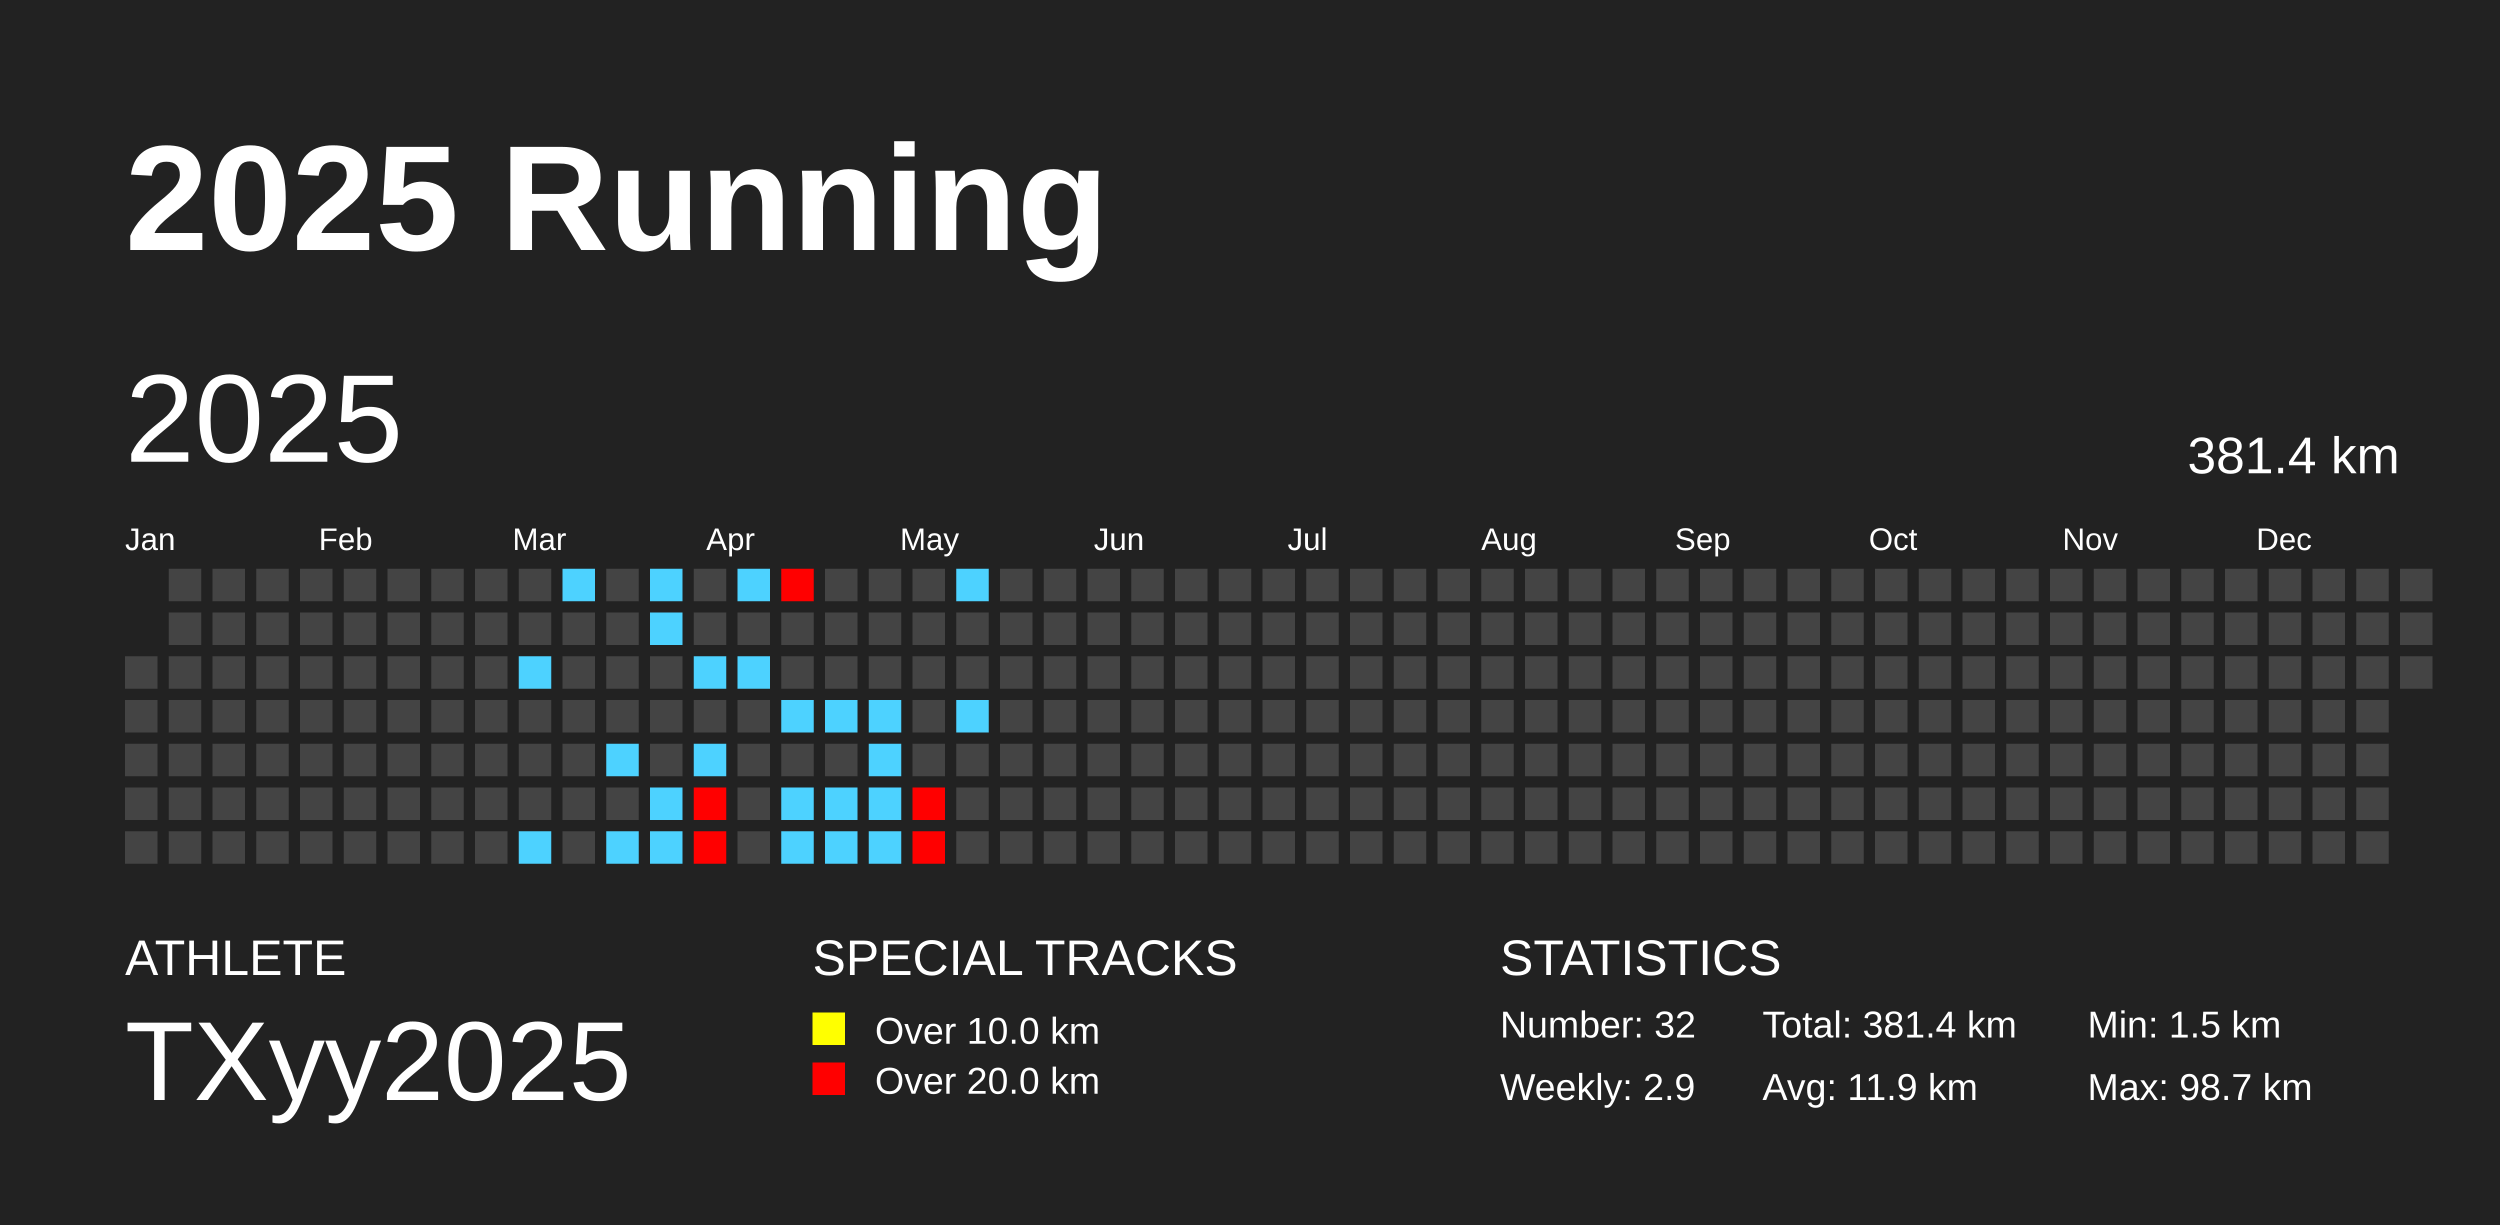
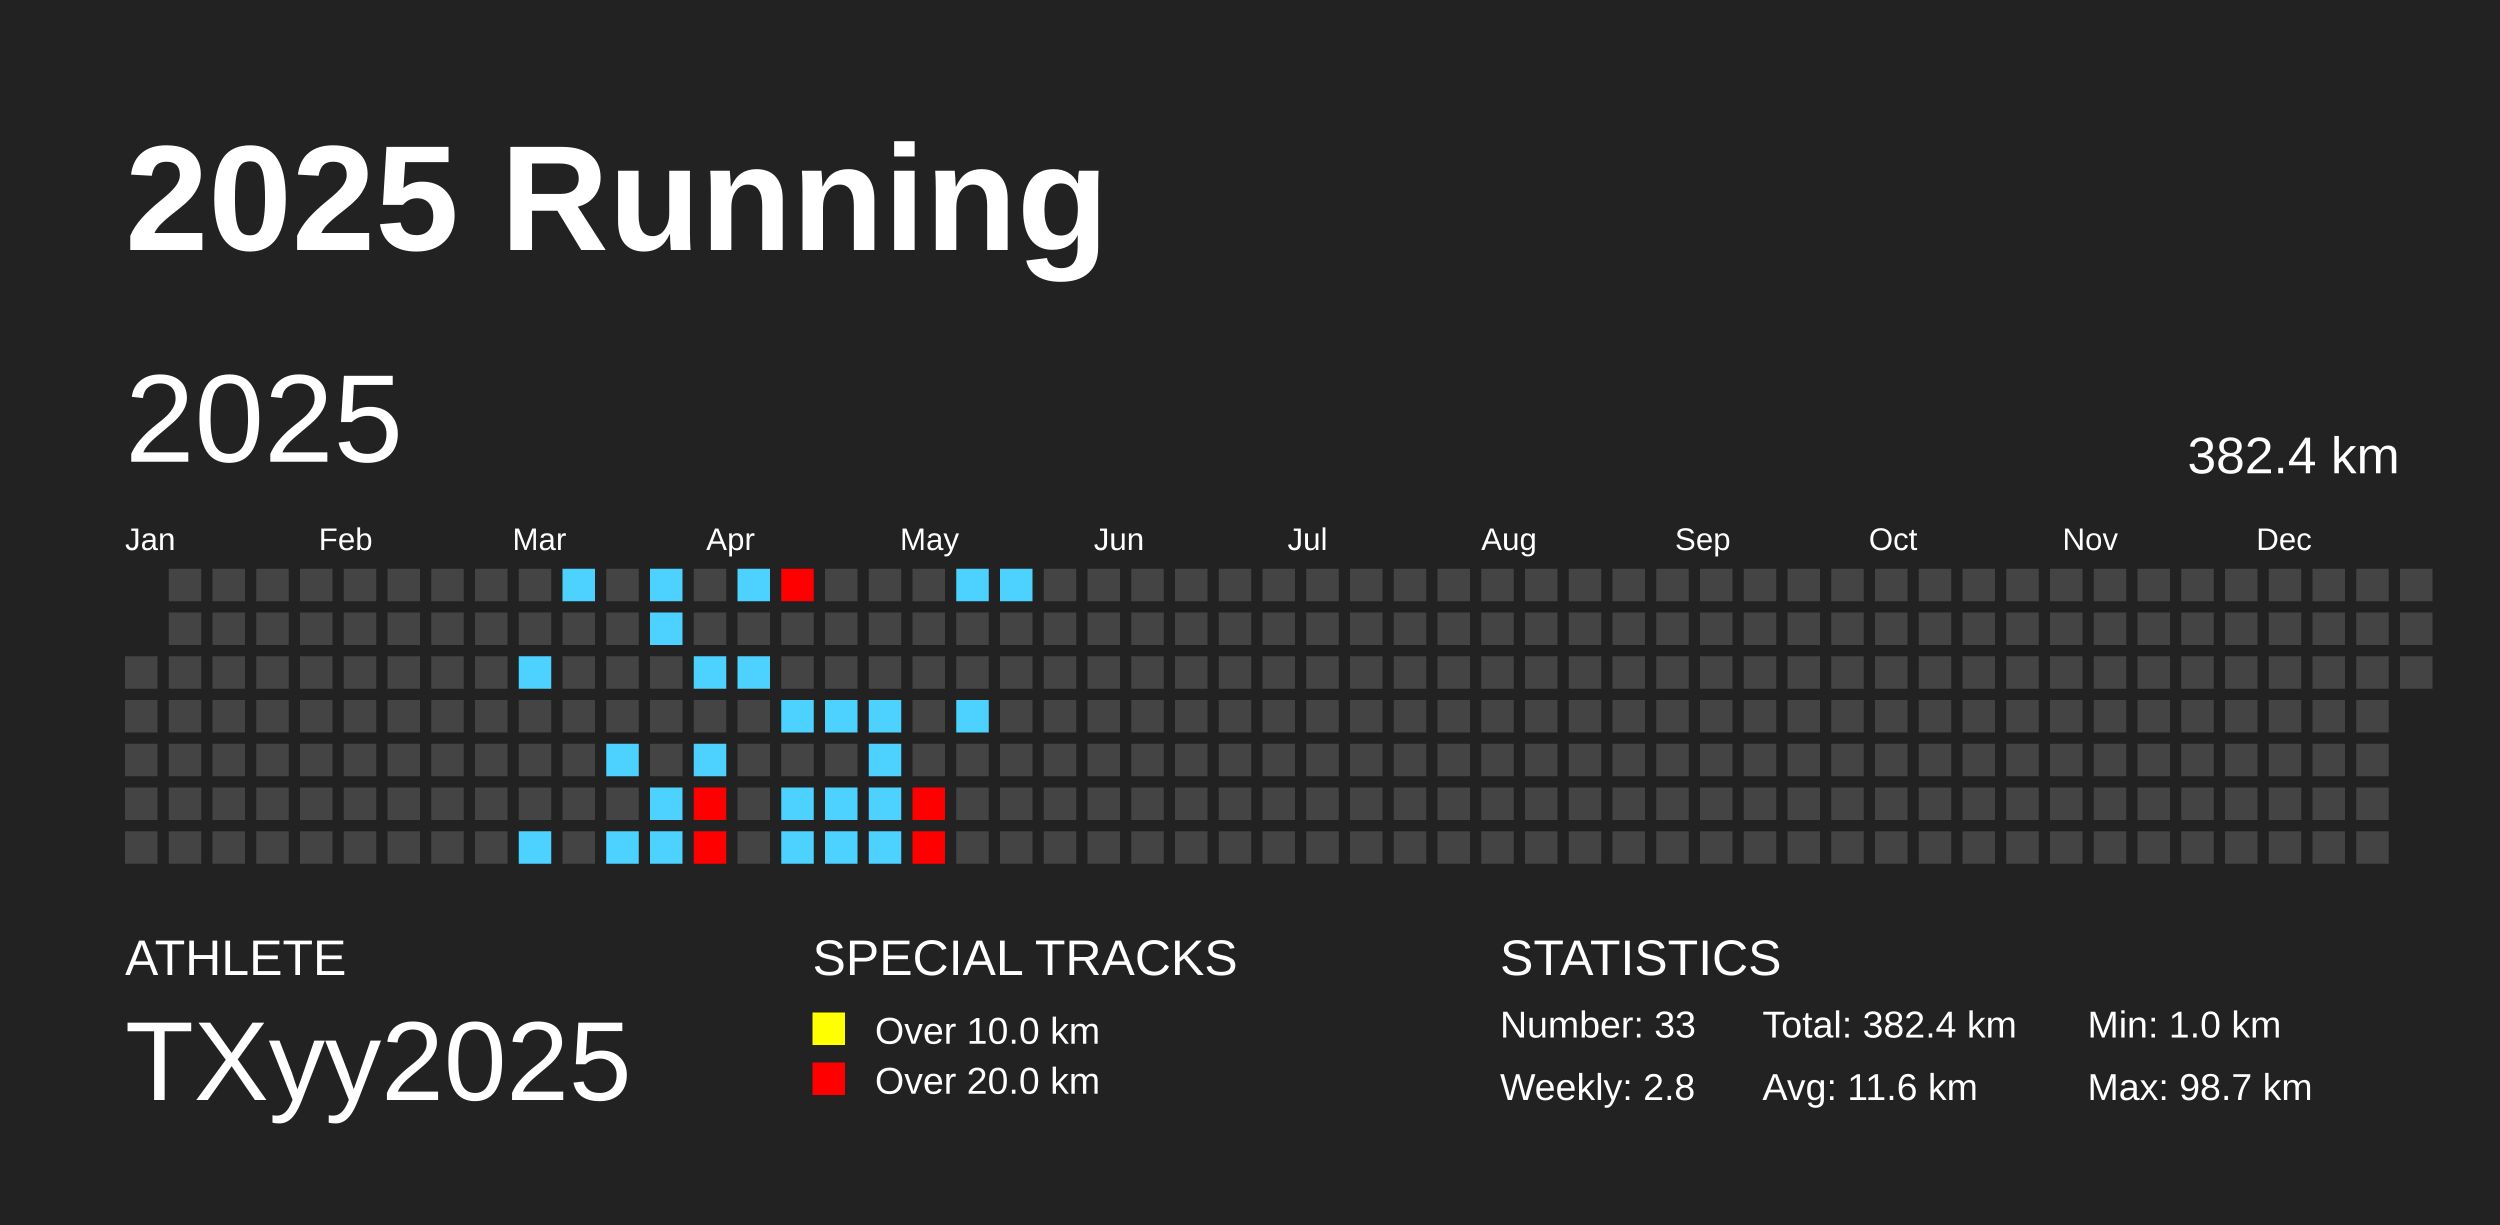
<svg xmlns="http://www.w3.org/2000/svg" baseProfile="full" height="98mm" version="1.1" viewBox="0,0,200,98" width="200mm">
  <defs />
  <rect fill="#222222" height="98" width="200" x="0" y="0" />
  <text fill="#FFFFFF" style="font-size:12px; font-family:Arial; font-weight:bold;" x="10" y="20">2025 Running</text>
  <text fill="#FFFFFF" style="font-size:4px; font-family:Arial" x="10" y="78">ATHLETE</text>
  <text fill="#FFFFFF" style="font-size:9px; font-family:Arial" x="10" y="88">TXyy2025</text>
  <text fill="#FFFFFF" style="font-size:4px; font-family:Arial" x="65" y="78">SPECIAL TRACKS</text>
  <rect fill="yellow" height="2.6" width="2.6" x="65" y="81" />
  <text fill="#FFFFFF" style="font-size:3px; font-family:Arial" x="70" y="83.5">Over 10.0 km</text>
  <rect fill="red" height="2.6" width="2.6" x="65" y="85" />
  <text fill="#FFFFFF" style="font-size:3px; font-family:Arial" x="70" y="87.5">Over 20.0 km</text>
  <text fill="#FFFFFF" style="font-size:4px; font-family:Arial" x="120" y="78">STATISTICS</text>
-   <text fill="#FFFFFF" style="font-size:3px; font-family:Arial" x="120" y="83">Number: 32</text>
-   <text fill="#FFFFFF" style="font-size:3px; font-family:Arial" x="120" y="88">Weekly: 2.9</text>
-   <text fill="#FFFFFF" style="font-size:3px; font-family:Arial" x="141" y="83">Total: 381.4 km</text>
-   <text fill="#FFFFFF" style="font-size:3px; font-family:Arial" x="141" y="88">Avg: 11.9 km</text>
-   <text fill="#FFFFFF" style="font-size:3px; font-family:Arial" x="167" y="83">Min: 1.5 km</text>
+   <text fill="#FFFFFF" style="font-size:3px; font-family:Arial" x="120" y="83">Number: 33</text>
+   <text fill="#FFFFFF" style="font-size:3px; font-family:Arial" x="120" y="88">Weekly: 2.8</text>
+   <text fill="#FFFFFF" style="font-size:3px; font-family:Arial" x="141" y="83">Total: 382.4 km</text>
+   <text fill="#FFFFFF" style="font-size:3px; font-family:Arial" x="141" y="88">Avg: 11.6 km</text>
+   <text fill="#FFFFFF" style="font-size:3px; font-family:Arial" x="167" y="83">Min: 1.0 km</text>
  <text fill="#FFFFFF" style="font-size:3px; font-family:Arial" x="167" y="88">Max: 98.7 km</text>
  <text dominant-baseline="hanging" fill="#FFFFFF" style="font-size:10.0px; font-family:Arial;" x="10" y="30">2025</text>
-   <text dominant-baseline="hanging" fill="#FFFFFF" style="font-size:4.125px; font-family:Arial;" x="175" y="35">381.4 km</text>
+   <text dominant-baseline="hanging" fill="#FFFFFF" style="font-size:4.125px; font-family:Arial;" x="175" y="35">382.4 km</text>
  <text fill="#FFFFFF" style="font-size:2.5px; font-family:Arial" x="10.0" y="44">Jan</text>
  <text fill="#FFFFFF" style="font-size:2.5px; font-family:Arial" x="25.5" y="44">Feb</text>
  <text fill="#FFFFFF" style="font-size:2.5px; font-family:Arial" x="41.0" y="44">Mar</text>
  <text fill="#FFFFFF" style="font-size:2.5px; font-family:Arial" x="56.5" y="44">Apr</text>
  <text fill="#FFFFFF" style="font-size:2.5px; font-family:Arial" x="72.0" y="44">May</text>
  <text fill="#FFFFFF" style="font-size:2.5px; font-family:Arial" x="87.5" y="44">Jun</text>
  <text fill="#FFFFFF" style="font-size:2.5px; font-family:Arial" x="103.0" y="44">Jul</text>
  <text fill="#FFFFFF" style="font-size:2.5px; font-family:Arial" x="118.5" y="44">Aug</text>
  <text fill="#FFFFFF" style="font-size:2.5px; font-family:Arial" x="134.0" y="44">Sep</text>
  <text fill="#FFFFFF" style="font-size:2.5px; font-family:Arial" x="149.5" y="44">Oct</text>
  <text fill="#FFFFFF" style="font-size:2.5px; font-family:Arial" x="165.0" y="44">Nov</text>
  <text fill="#FFFFFF" style="font-size:2.5px; font-family:Arial" x="180.5" y="44">Dec</text>
  <rect fill="#444444" height="2.6" width="2.6" x="10.0" y="52.5" />
  <rect fill="#444444" height="2.6" width="2.6" x="10.0" y="56.0" />
  <rect fill="#444444" height="2.6" width="2.6" x="10.0" y="59.5" />
  <rect fill="#444444" height="2.6" width="2.6" x="10.0" y="63.0" />
  <rect fill="#444444" height="2.6" width="2.6" x="10.0" y="66.5" />
  <rect fill="#444444" height="2.6" width="2.6" x="13.5" y="45.5" />
  <rect fill="#444444" height="2.6" width="2.6" x="13.5" y="49.0" />
  <rect fill="#444444" height="2.6" width="2.6" x="13.5" y="52.5" />
  <rect fill="#444444" height="2.6" width="2.6" x="13.5" y="56.0" />
  <rect fill="#444444" height="2.6" width="2.6" x="13.5" y="59.5" />
  <rect fill="#444444" height="2.6" width="2.6" x="13.5" y="63.0" />
  <rect fill="#444444" height="2.6" width="2.6" x="13.5" y="66.5" />
  <rect fill="#444444" height="2.6" width="2.6" x="17.0" y="45.5" />
  <rect fill="#444444" height="2.6" width="2.6" x="17.0" y="49.0" />
  <rect fill="#444444" height="2.6" width="2.6" x="17.0" y="52.5" />
  <rect fill="#444444" height="2.6" width="2.6" x="17.0" y="56.0" />
  <rect fill="#444444" height="2.6" width="2.6" x="17.0" y="59.5" />
  <rect fill="#444444" height="2.6" width="2.6" x="17.0" y="63.0" />
  <rect fill="#444444" height="2.6" width="2.6" x="17.0" y="66.5" />
  <rect fill="#444444" height="2.6" width="2.6" x="20.5" y="45.5" />
  <rect fill="#444444" height="2.6" width="2.6" x="20.5" y="49.0" />
  <rect fill="#444444" height="2.6" width="2.6" x="20.5" y="52.5" />
  <rect fill="#444444" height="2.6" width="2.6" x="20.5" y="56.0" />
  <rect fill="#444444" height="2.6" width="2.6" x="20.5" y="59.5" />
  <rect fill="#444444" height="2.6" width="2.6" x="20.5" y="63.0" />
  <rect fill="#444444" height="2.6" width="2.6" x="20.5" y="66.5" />
  <rect fill="#444444" height="2.6" width="2.6" x="24.0" y="45.5" />
  <rect fill="#444444" height="2.6" width="2.6" x="24.0" y="49.0" />
  <rect fill="#444444" height="2.6" width="2.6" x="24.0" y="52.5" />
  <rect fill="#444444" height="2.6" width="2.6" x="24.0" y="56.0" />
  <rect fill="#444444" height="2.6" width="2.6" x="24.0" y="59.5" />
  <rect fill="#444444" height="2.6" width="2.6" x="24.0" y="63.0" />
  <rect fill="#444444" height="2.6" width="2.6" x="24.0" y="66.5" />
  <rect fill="#444444" height="2.6" width="2.6" x="27.5" y="45.5" />
  <rect fill="#444444" height="2.6" width="2.6" x="27.5" y="49.0" />
  <rect fill="#444444" height="2.6" width="2.6" x="27.5" y="52.5" />
  <rect fill="#444444" height="2.6" width="2.6" x="27.5" y="56.0" />
  <rect fill="#444444" height="2.6" width="2.6" x="27.5" y="59.5" />
  <rect fill="#444444" height="2.6" width="2.6" x="27.5" y="63.0" />
  <rect fill="#444444" height="2.6" width="2.6" x="27.5" y="66.5" />
  <rect fill="#444444" height="2.6" width="2.6" x="31.0" y="45.5" />
  <rect fill="#444444" height="2.6" width="2.6" x="31.0" y="49.0" />
  <rect fill="#444444" height="2.6" width="2.6" x="31.0" y="52.5" />
  <rect fill="#444444" height="2.6" width="2.6" x="31.0" y="56.0" />
  <rect fill="#444444" height="2.6" width="2.6" x="31.0" y="59.5" />
  <rect fill="#444444" height="2.6" width="2.6" x="31.0" y="63.0" />
  <rect fill="#444444" height="2.6" width="2.6" x="31.0" y="66.5" />
  <rect fill="#444444" height="2.6" width="2.6" x="34.5" y="45.5" />
  <rect fill="#444444" height="2.6" width="2.6" x="34.5" y="49.0" />
  <rect fill="#444444" height="2.6" width="2.6" x="34.5" y="52.5" />
  <rect fill="#444444" height="2.6" width="2.6" x="34.5" y="56.0" />
  <rect fill="#444444" height="2.6" width="2.6" x="34.5" y="59.5" />
  <rect fill="#444444" height="2.6" width="2.6" x="34.5" y="63.0" />
  <rect fill="#444444" height="2.6" width="2.6" x="34.5" y="66.5" />
  <rect fill="#444444" height="2.6" width="2.6" x="38.0" y="45.5" />
  <rect fill="#444444" height="2.6" width="2.6" x="38.0" y="49.0" />
  <rect fill="#444444" height="2.6" width="2.6" x="38.0" y="52.5" />
  <rect fill="#444444" height="2.6" width="2.6" x="38.0" y="56.0" />
  <rect fill="#444444" height="2.6" width="2.6" x="38.0" y="59.5" />
  <rect fill="#444444" height="2.6" width="2.6" x="38.0" y="63.0" />
  <rect fill="#444444" height="2.6" width="2.6" x="38.0" y="66.5" />
  <rect fill="#444444" height="2.6" width="2.6" x="41.5" y="45.5" />
  <rect fill="#444444" height="2.6" width="2.6" x="41.5" y="49.0" />
  <rect fill="#4dd2ff" height="2.6" width="2.6" x="41.5" y="52.5" />
  <rect fill="#444444" height="2.6" width="2.6" x="41.5" y="56.0" />
  <rect fill="#444444" height="2.6" width="2.6" x="41.5" y="59.5" />
  <rect fill="#444444" height="2.6" width="2.6" x="41.5" y="63.0" />
  <rect fill="#4dd2ff" height="2.6" width="2.6" x="41.5" y="66.5" />
  <rect fill="#4dd2ff" height="2.6" width="2.6" x="45.0" y="45.5" />
  <rect fill="#444444" height="2.6" width="2.6" x="45.0" y="49.0" />
  <rect fill="#444444" height="2.6" width="2.6" x="45.0" y="52.5" />
  <rect fill="#444444" height="2.6" width="2.6" x="45.0" y="56.0" />
  <rect fill="#444444" height="2.6" width="2.6" x="45.0" y="59.5" />
  <rect fill="#444444" height="2.6" width="2.6" x="45.0" y="63.0" />
  <rect fill="#444444" height="2.6" width="2.6" x="45.0" y="66.5" />
  <rect fill="#444444" height="2.6" width="2.6" x="48.5" y="45.5" />
  <rect fill="#444444" height="2.6" width="2.6" x="48.5" y="49.0" />
  <rect fill="#444444" height="2.6" width="2.6" x="48.5" y="52.5" />
  <rect fill="#444444" height="2.6" width="2.6" x="48.5" y="56.0" />
  <rect fill="#4dd2ff" height="2.6" width="2.6" x="48.5" y="59.5" />
  <rect fill="#444444" height="2.6" width="2.6" x="48.5" y="63.0" />
  <rect fill="#4dd2ff" height="2.6" width="2.6" x="48.5" y="66.5" />
  <rect fill="#4dd2ff" height="2.6" width="2.6" x="52.0" y="45.5" />
  <rect fill="#4dd2ff" height="2.6" width="2.6" x="52.0" y="49.0" />
  <rect fill="#444444" height="2.6" width="2.6" x="52.0" y="52.5" />
  <rect fill="#444444" height="2.6" width="2.6" x="52.0" y="56.0" />
  <rect fill="#444444" height="2.6" width="2.6" x="52.0" y="59.5" />
  <rect fill="#4dd2ff" height="2.6" width="2.6" x="52.0" y="63.0" />
  <rect fill="#4dd2ff" height="2.6" width="2.6" x="52.0" y="66.5" />
  <rect fill="#444444" height="2.6" width="2.6" x="55.5" y="45.5" />
  <rect fill="#444444" height="2.6" width="2.6" x="55.5" y="49.0" />
  <rect fill="#4dd2ff" height="2.6" width="2.6" x="55.5" y="52.5" />
  <rect fill="#444444" height="2.6" width="2.6" x="55.5" y="56.0" />
  <rect fill="#4dd2ff" height="2.6" width="2.6" x="55.5" y="59.5" />
  <rect fill="red" height="2.6" width="2.6" x="55.5" y="63.0" />
  <rect fill="red" height="2.6" width="2.6" x="55.5" y="66.5" />
  <rect fill="#4dd2ff" height="2.6" width="2.6" x="59.0" y="45.5" />
  <rect fill="#444444" height="2.6" width="2.6" x="59.0" y="49.0" />
  <rect fill="#4dd2ff" height="2.6" width="2.6" x="59.0" y="52.5" />
  <rect fill="#444444" height="2.6" width="2.6" x="59.0" y="56.0" />
  <rect fill="#444444" height="2.6" width="2.6" x="59.0" y="59.5" />
  <rect fill="#444444" height="2.6" width="2.6" x="59.0" y="63.0" />
  <rect fill="#444444" height="2.6" width="2.6" x="59.0" y="66.5" />
  <rect fill="red" height="2.6" width="2.6" x="62.5" y="45.5" />
  <rect fill="#444444" height="2.6" width="2.6" x="62.5" y="49.0" />
  <rect fill="#444444" height="2.6" width="2.6" x="62.5" y="52.5" />
  <rect fill="#4dd2ff" height="2.6" width="2.6" x="62.5" y="56.0" />
  <rect fill="#444444" height="2.6" width="2.6" x="62.5" y="59.5" />
  <rect fill="#4dd2ff" height="2.6" width="2.6" x="62.5" y="63.0" />
  <rect fill="#4dd2ff" height="2.6" width="2.6" x="62.5" y="66.5" />
  <rect fill="#444444" height="2.6" width="2.6" x="66.0" y="45.5" />
  <rect fill="#444444" height="2.6" width="2.6" x="66.0" y="49.0" />
  <rect fill="#444444" height="2.6" width="2.6" x="66.0" y="52.5" />
  <rect fill="#4dd2ff" height="2.6" width="2.6" x="66.0" y="56.0" />
  <rect fill="#444444" height="2.6" width="2.6" x="66.0" y="59.5" />
  <rect fill="#4dd2ff" height="2.6" width="2.6" x="66.0" y="63.0" />
  <rect fill="#4dd2ff" height="2.6" width="2.6" x="66.0" y="66.5" />
  <rect fill="#444444" height="2.6" width="2.6" x="69.5" y="45.5" />
  <rect fill="#444444" height="2.6" width="2.6" x="69.5" y="49.0" />
  <rect fill="#444444" height="2.6" width="2.6" x="69.5" y="52.5" />
  <rect fill="#4dd2ff" height="2.6" width="2.6" x="69.5" y="56.0" />
  <rect fill="#4dd2ff" height="2.6" width="2.6" x="69.5" y="59.5" />
  <rect fill="#4dd2ff" height="2.6" width="2.6" x="69.5" y="63.0" />
  <rect fill="#4dd2ff" height="2.6" width="2.6" x="69.5" y="66.5" />
  <rect fill="#444444" height="2.6" width="2.6" x="73.0" y="45.5" />
  <rect fill="#444444" height="2.6" width="2.6" x="73.0" y="49.0" />
  <rect fill="#444444" height="2.6" width="2.6" x="73.0" y="52.5" />
  <rect fill="#444444" height="2.6" width="2.6" x="73.0" y="56.0" />
  <rect fill="#444444" height="2.6" width="2.6" x="73.0" y="59.5" />
  <rect fill="red" height="2.6" width="2.6" x="73.0" y="63.0" />
  <rect fill="red" height="2.6" width="2.6" x="73.0" y="66.5" />
  <rect fill="#4dd2ff" height="2.6" width="2.6" x="76.5" y="45.5" />
  <rect fill="#444444" height="2.6" width="2.6" x="76.5" y="49.0" />
  <rect fill="#444444" height="2.6" width="2.6" x="76.5" y="52.5" />
  <rect fill="#4dd2ff" height="2.6" width="2.6" x="76.5" y="56.0" />
  <rect fill="#444444" height="2.6" width="2.6" x="76.5" y="59.5" />
  <rect fill="#444444" height="2.6" width="2.6" x="76.5" y="63.0" />
  <rect fill="#444444" height="2.6" width="2.6" x="76.5" y="66.5" />
-   <rect fill="#444444" height="2.6" width="2.6" x="80.0" y="45.5" />
+   <rect fill="#4dd2ff" height="2.6" width="2.6" x="80.0" y="45.5" />
  <rect fill="#444444" height="2.6" width="2.6" x="80.0" y="49.0" />
  <rect fill="#444444" height="2.6" width="2.6" x="80.0" y="52.5" />
  <rect fill="#444444" height="2.6" width="2.6" x="80.0" y="56.0" />
  <rect fill="#444444" height="2.6" width="2.6" x="80.0" y="59.5" />
  <rect fill="#444444" height="2.6" width="2.6" x="80.0" y="63.0" />
  <rect fill="#444444" height="2.6" width="2.6" x="80.0" y="66.5" />
  <rect fill="#444444" height="2.6" width="2.6" x="83.5" y="45.5" />
  <rect fill="#444444" height="2.6" width="2.6" x="83.5" y="49.0" />
  <rect fill="#444444" height="2.6" width="2.6" x="83.5" y="52.5" />
  <rect fill="#444444" height="2.6" width="2.6" x="83.5" y="56.0" />
  <rect fill="#444444" height="2.6" width="2.6" x="83.5" y="59.5" />
  <rect fill="#444444" height="2.6" width="2.6" x="83.5" y="63.0" />
  <rect fill="#444444" height="2.6" width="2.6" x="83.5" y="66.5" />
  <rect fill="#444444" height="2.6" width="2.6" x="87.0" y="45.5" />
  <rect fill="#444444" height="2.6" width="2.6" x="87.0" y="49.0" />
  <rect fill="#444444" height="2.6" width="2.6" x="87.0" y="52.5" />
  <rect fill="#444444" height="2.6" width="2.6" x="87.0" y="56.0" />
  <rect fill="#444444" height="2.6" width="2.6" x="87.0" y="59.5" />
  <rect fill="#444444" height="2.6" width="2.6" x="87.0" y="63.0" />
  <rect fill="#444444" height="2.6" width="2.6" x="87.0" y="66.5" />
  <rect fill="#444444" height="2.6" width="2.6" x="90.5" y="45.5" />
  <rect fill="#444444" height="2.6" width="2.6" x="90.5" y="49.0" />
  <rect fill="#444444" height="2.6" width="2.6" x="90.5" y="52.5" />
  <rect fill="#444444" height="2.6" width="2.6" x="90.5" y="56.0" />
  <rect fill="#444444" height="2.6" width="2.6" x="90.5" y="59.5" />
  <rect fill="#444444" height="2.6" width="2.6" x="90.5" y="63.0" />
  <rect fill="#444444" height="2.6" width="2.6" x="90.5" y="66.5" />
  <rect fill="#444444" height="2.6" width="2.6" x="94.0" y="45.5" />
  <rect fill="#444444" height="2.6" width="2.6" x="94.0" y="49.0" />
  <rect fill="#444444" height="2.6" width="2.6" x="94.0" y="52.5" />
  <rect fill="#444444" height="2.6" width="2.6" x="94.0" y="56.0" />
  <rect fill="#444444" height="2.6" width="2.6" x="94.0" y="59.5" />
  <rect fill="#444444" height="2.6" width="2.6" x="94.0" y="63.0" />
  <rect fill="#444444" height="2.6" width="2.6" x="94.0" y="66.5" />
  <rect fill="#444444" height="2.6" width="2.6" x="97.5" y="45.5" />
  <rect fill="#444444" height="2.6" width="2.6" x="97.5" y="49.0" />
  <rect fill="#444444" height="2.6" width="2.6" x="97.5" y="52.5" />
  <rect fill="#444444" height="2.6" width="2.6" x="97.5" y="56.0" />
  <rect fill="#444444" height="2.6" width="2.6" x="97.5" y="59.5" />
  <rect fill="#444444" height="2.6" width="2.6" x="97.5" y="63.0" />
  <rect fill="#444444" height="2.6" width="2.6" x="97.5" y="66.5" />
  <rect fill="#444444" height="2.6" width="2.6" x="101.0" y="45.5" />
  <rect fill="#444444" height="2.6" width="2.6" x="101.0" y="49.0" />
  <rect fill="#444444" height="2.6" width="2.6" x="101.0" y="52.5" />
  <rect fill="#444444" height="2.6" width="2.6" x="101.0" y="56.0" />
  <rect fill="#444444" height="2.6" width="2.6" x="101.0" y="59.5" />
  <rect fill="#444444" height="2.6" width="2.6" x="101.0" y="63.0" />
  <rect fill="#444444" height="2.6" width="2.6" x="101.0" y="66.5" />
  <rect fill="#444444" height="2.6" width="2.6" x="104.5" y="45.5" />
  <rect fill="#444444" height="2.6" width="2.6" x="104.5" y="49.0" />
  <rect fill="#444444" height="2.6" width="2.6" x="104.5" y="52.5" />
  <rect fill="#444444" height="2.6" width="2.6" x="104.5" y="56.0" />
  <rect fill="#444444" height="2.6" width="2.6" x="104.5" y="59.5" />
  <rect fill="#444444" height="2.6" width="2.6" x="104.5" y="63.0" />
  <rect fill="#444444" height="2.6" width="2.6" x="104.5" y="66.5" />
  <rect fill="#444444" height="2.6" width="2.6" x="108.0" y="45.5" />
  <rect fill="#444444" height="2.6" width="2.6" x="108.0" y="49.0" />
  <rect fill="#444444" height="2.6" width="2.6" x="108.0" y="52.5" />
  <rect fill="#444444" height="2.6" width="2.6" x="108.0" y="56.0" />
  <rect fill="#444444" height="2.6" width="2.6" x="108.0" y="59.5" />
  <rect fill="#444444" height="2.6" width="2.6" x="108.0" y="63.0" />
  <rect fill="#444444" height="2.6" width="2.6" x="108.0" y="66.5" />
  <rect fill="#444444" height="2.6" width="2.6" x="111.5" y="45.5" />
  <rect fill="#444444" height="2.6" width="2.6" x="111.5" y="49.0" />
  <rect fill="#444444" height="2.6" width="2.6" x="111.5" y="52.5" />
  <rect fill="#444444" height="2.6" width="2.6" x="111.5" y="56.0" />
  <rect fill="#444444" height="2.6" width="2.6" x="111.5" y="59.5" />
  <rect fill="#444444" height="2.6" width="2.6" x="111.5" y="63.0" />
  <rect fill="#444444" height="2.6" width="2.6" x="111.5" y="66.5" />
  <rect fill="#444444" height="2.6" width="2.6" x="115.0" y="45.5" />
  <rect fill="#444444" height="2.6" width="2.6" x="115.0" y="49.0" />
  <rect fill="#444444" height="2.6" width="2.6" x="115.0" y="52.5" />
  <rect fill="#444444" height="2.6" width="2.6" x="115.0" y="56.0" />
  <rect fill="#444444" height="2.6" width="2.6" x="115.0" y="59.5" />
  <rect fill="#444444" height="2.6" width="2.6" x="115.0" y="63.0" />
  <rect fill="#444444" height="2.6" width="2.6" x="115.0" y="66.5" />
  <rect fill="#444444" height="2.6" width="2.6" x="118.5" y="45.5" />
  <rect fill="#444444" height="2.6" width="2.6" x="118.5" y="49.0" />
  <rect fill="#444444" height="2.6" width="2.6" x="118.5" y="52.5" />
  <rect fill="#444444" height="2.6" width="2.6" x="118.5" y="56.0" />
  <rect fill="#444444" height="2.6" width="2.6" x="118.5" y="59.5" />
  <rect fill="#444444" height="2.6" width="2.6" x="118.5" y="63.0" />
  <rect fill="#444444" height="2.6" width="2.6" x="118.5" y="66.5" />
  <rect fill="#444444" height="2.6" width="2.6" x="122.0" y="45.5" />
  <rect fill="#444444" height="2.6" width="2.6" x="122.0" y="49.0" />
  <rect fill="#444444" height="2.6" width="2.6" x="122.0" y="52.5" />
  <rect fill="#444444" height="2.6" width="2.6" x="122.0" y="56.0" />
  <rect fill="#444444" height="2.6" width="2.6" x="122.0" y="59.5" />
  <rect fill="#444444" height="2.6" width="2.6" x="122.0" y="63.0" />
  <rect fill="#444444" height="2.6" width="2.6" x="122.0" y="66.5" />
  <rect fill="#444444" height="2.6" width="2.6" x="125.5" y="45.5" />
  <rect fill="#444444" height="2.6" width="2.6" x="125.5" y="49.0" />
  <rect fill="#444444" height="2.6" width="2.6" x="125.5" y="52.5" />
  <rect fill="#444444" height="2.6" width="2.6" x="125.5" y="56.0" />
  <rect fill="#444444" height="2.6" width="2.6" x="125.5" y="59.5" />
  <rect fill="#444444" height="2.6" width="2.6" x="125.5" y="63.0" />
  <rect fill="#444444" height="2.6" width="2.6" x="125.5" y="66.5" />
  <rect fill="#444444" height="2.6" width="2.6" x="129.0" y="45.5" />
  <rect fill="#444444" height="2.6" width="2.6" x="129.0" y="49.0" />
  <rect fill="#444444" height="2.6" width="2.6" x="129.0" y="52.5" />
  <rect fill="#444444" height="2.6" width="2.6" x="129.0" y="56.0" />
  <rect fill="#444444" height="2.6" width="2.6" x="129.0" y="59.5" />
  <rect fill="#444444" height="2.6" width="2.6" x="129.0" y="63.0" />
  <rect fill="#444444" height="2.6" width="2.6" x="129.0" y="66.5" />
  <rect fill="#444444" height="2.6" width="2.6" x="132.5" y="45.5" />
  <rect fill="#444444" height="2.6" width="2.6" x="132.5" y="49.0" />
  <rect fill="#444444" height="2.6" width="2.6" x="132.5" y="52.5" />
  <rect fill="#444444" height="2.6" width="2.6" x="132.5" y="56.0" />
  <rect fill="#444444" height="2.6" width="2.6" x="132.5" y="59.5" />
  <rect fill="#444444" height="2.6" width="2.6" x="132.5" y="63.0" />
  <rect fill="#444444" height="2.6" width="2.6" x="132.5" y="66.5" />
  <rect fill="#444444" height="2.6" width="2.6" x="136.0" y="45.5" />
  <rect fill="#444444" height="2.6" width="2.6" x="136.0" y="49.0" />
  <rect fill="#444444" height="2.6" width="2.6" x="136.0" y="52.5" />
  <rect fill="#444444" height="2.6" width="2.6" x="136.0" y="56.0" />
  <rect fill="#444444" height="2.6" width="2.6" x="136.0" y="59.5" />
  <rect fill="#444444" height="2.6" width="2.6" x="136.0" y="63.0" />
  <rect fill="#444444" height="2.6" width="2.6" x="136.0" y="66.5" />
  <rect fill="#444444" height="2.6" width="2.6" x="139.5" y="45.5" />
  <rect fill="#444444" height="2.6" width="2.6" x="139.5" y="49.0" />
  <rect fill="#444444" height="2.6" width="2.6" x="139.5" y="52.5" />
  <rect fill="#444444" height="2.6" width="2.6" x="139.5" y="56.0" />
  <rect fill="#444444" height="2.6" width="2.6" x="139.5" y="59.5" />
  <rect fill="#444444" height="2.6" width="2.6" x="139.5" y="63.0" />
  <rect fill="#444444" height="2.6" width="2.6" x="139.5" y="66.5" />
  <rect fill="#444444" height="2.6" width="2.6" x="143.0" y="45.5" />
  <rect fill="#444444" height="2.6" width="2.6" x="143.0" y="49.0" />
  <rect fill="#444444" height="2.6" width="2.6" x="143.0" y="52.5" />
  <rect fill="#444444" height="2.6" width="2.6" x="143.0" y="56.0" />
  <rect fill="#444444" height="2.6" width="2.6" x="143.0" y="59.5" />
  <rect fill="#444444" height="2.6" width="2.6" x="143.0" y="63.0" />
  <rect fill="#444444" height="2.6" width="2.6" x="143.0" y="66.5" />
  <rect fill="#444444" height="2.6" width="2.6" x="146.5" y="45.5" />
  <rect fill="#444444" height="2.6" width="2.6" x="146.5" y="49.0" />
  <rect fill="#444444" height="2.6" width="2.6" x="146.5" y="52.5" />
  <rect fill="#444444" height="2.6" width="2.6" x="146.5" y="56.0" />
  <rect fill="#444444" height="2.6" width="2.6" x="146.5" y="59.5" />
  <rect fill="#444444" height="2.6" width="2.6" x="146.5" y="63.0" />
  <rect fill="#444444" height="2.6" width="2.6" x="146.5" y="66.5" />
  <rect fill="#444444" height="2.6" width="2.6" x="150.0" y="45.5" />
  <rect fill="#444444" height="2.6" width="2.6" x="150.0" y="49.0" />
  <rect fill="#444444" height="2.6" width="2.6" x="150.0" y="52.5" />
  <rect fill="#444444" height="2.6" width="2.6" x="150.0" y="56.0" />
  <rect fill="#444444" height="2.6" width="2.6" x="150.0" y="59.5" />
  <rect fill="#444444" height="2.6" width="2.6" x="150.0" y="63.0" />
  <rect fill="#444444" height="2.6" width="2.6" x="150.0" y="66.5" />
  <rect fill="#444444" height="2.6" width="2.6" x="153.5" y="45.5" />
  <rect fill="#444444" height="2.6" width="2.6" x="153.5" y="49.0" />
  <rect fill="#444444" height="2.6" width="2.6" x="153.5" y="52.5" />
  <rect fill="#444444" height="2.6" width="2.6" x="153.5" y="56.0" />
  <rect fill="#444444" height="2.6" width="2.6" x="153.5" y="59.5" />
  <rect fill="#444444" height="2.6" width="2.6" x="153.5" y="63.0" />
  <rect fill="#444444" height="2.6" width="2.6" x="153.5" y="66.5" />
  <rect fill="#444444" height="2.6" width="2.6" x="157.0" y="45.5" />
  <rect fill="#444444" height="2.6" width="2.6" x="157.0" y="49.0" />
  <rect fill="#444444" height="2.6" width="2.6" x="157.0" y="52.5" />
  <rect fill="#444444" height="2.6" width="2.6" x="157.0" y="56.0" />
  <rect fill="#444444" height="2.6" width="2.6" x="157.0" y="59.5" />
  <rect fill="#444444" height="2.6" width="2.6" x="157.0" y="63.0" />
  <rect fill="#444444" height="2.6" width="2.6" x="157.0" y="66.5" />
  <rect fill="#444444" height="2.6" width="2.6" x="160.5" y="45.5" />
  <rect fill="#444444" height="2.6" width="2.6" x="160.5" y="49.0" />
  <rect fill="#444444" height="2.6" width="2.6" x="160.5" y="52.5" />
  <rect fill="#444444" height="2.6" width="2.6" x="160.5" y="56.0" />
  <rect fill="#444444" height="2.6" width="2.6" x="160.5" y="59.5" />
  <rect fill="#444444" height="2.6" width="2.6" x="160.5" y="63.0" />
  <rect fill="#444444" height="2.6" width="2.6" x="160.5" y="66.5" />
  <rect fill="#444444" height="2.6" width="2.6" x="164.0" y="45.5" />
  <rect fill="#444444" height="2.6" width="2.6" x="164.0" y="49.0" />
  <rect fill="#444444" height="2.6" width="2.6" x="164.0" y="52.5" />
  <rect fill="#444444" height="2.6" width="2.6" x="164.0" y="56.0" />
  <rect fill="#444444" height="2.6" width="2.6" x="164.0" y="59.5" />
  <rect fill="#444444" height="2.6" width="2.6" x="164.0" y="63.0" />
  <rect fill="#444444" height="2.6" width="2.6" x="164.0" y="66.5" />
  <rect fill="#444444" height="2.6" width="2.6" x="167.5" y="45.5" />
  <rect fill="#444444" height="2.6" width="2.6" x="167.5" y="49.0" />
  <rect fill="#444444" height="2.6" width="2.6" x="167.5" y="52.5" />
  <rect fill="#444444" height="2.6" width="2.6" x="167.5" y="56.0" />
  <rect fill="#444444" height="2.6" width="2.6" x="167.5" y="59.5" />
  <rect fill="#444444" height="2.6" width="2.6" x="167.5" y="63.0" />
  <rect fill="#444444" height="2.6" width="2.6" x="167.5" y="66.5" />
  <rect fill="#444444" height="2.6" width="2.6" x="171.0" y="45.5" />
  <rect fill="#444444" height="2.6" width="2.6" x="171.0" y="49.0" />
  <rect fill="#444444" height="2.6" width="2.6" x="171.0" y="52.5" />
  <rect fill="#444444" height="2.6" width="2.6" x="171.0" y="56.0" />
  <rect fill="#444444" height="2.6" width="2.6" x="171.0" y="59.5" />
  <rect fill="#444444" height="2.6" width="2.6" x="171.0" y="63.0" />
  <rect fill="#444444" height="2.6" width="2.6" x="171.0" y="66.5" />
  <rect fill="#444444" height="2.6" width="2.6" x="174.5" y="45.5" />
  <rect fill="#444444" height="2.6" width="2.6" x="174.5" y="49.0" />
  <rect fill="#444444" height="2.6" width="2.6" x="174.5" y="52.5" />
  <rect fill="#444444" height="2.6" width="2.6" x="174.5" y="56.0" />
  <rect fill="#444444" height="2.6" width="2.6" x="174.5" y="59.5" />
  <rect fill="#444444" height="2.6" width="2.6" x="174.5" y="63.0" />
  <rect fill="#444444" height="2.6" width="2.6" x="174.5" y="66.5" />
  <rect fill="#444444" height="2.6" width="2.6" x="178.0" y="45.5" />
  <rect fill="#444444" height="2.6" width="2.6" x="178.0" y="49.0" />
  <rect fill="#444444" height="2.6" width="2.6" x="178.0" y="52.5" />
  <rect fill="#444444" height="2.6" width="2.6" x="178.0" y="56.0" />
  <rect fill="#444444" height="2.6" width="2.6" x="178.0" y="59.5" />
  <rect fill="#444444" height="2.6" width="2.6" x="178.0" y="63.0" />
  <rect fill="#444444" height="2.6" width="2.6" x="178.0" y="66.5" />
  <rect fill="#444444" height="2.6" width="2.6" x="181.5" y="45.5" />
  <rect fill="#444444" height="2.6" width="2.6" x="181.5" y="49.0" />
  <rect fill="#444444" height="2.6" width="2.6" x="181.5" y="52.5" />
  <rect fill="#444444" height="2.6" width="2.6" x="181.5" y="56.0" />
  <rect fill="#444444" height="2.6" width="2.6" x="181.5" y="59.5" />
  <rect fill="#444444" height="2.6" width="2.6" x="181.5" y="63.0" />
  <rect fill="#444444" height="2.6" width="2.6" x="181.5" y="66.5" />
  <rect fill="#444444" height="2.6" width="2.6" x="185.0" y="45.5" />
  <rect fill="#444444" height="2.6" width="2.6" x="185.0" y="49.0" />
  <rect fill="#444444" height="2.6" width="2.6" x="185.0" y="52.5" />
  <rect fill="#444444" height="2.6" width="2.6" x="185.0" y="56.0" />
  <rect fill="#444444" height="2.6" width="2.6" x="185.0" y="59.5" />
  <rect fill="#444444" height="2.6" width="2.6" x="185.0" y="63.0" />
  <rect fill="#444444" height="2.6" width="2.6" x="185.0" y="66.5" />
  <rect fill="#444444" height="2.6" width="2.6" x="188.5" y="45.5" />
  <rect fill="#444444" height="2.6" width="2.6" x="188.5" y="49.0" />
  <rect fill="#444444" height="2.6" width="2.6" x="188.5" y="52.5" />
  <rect fill="#444444" height="2.6" width="2.6" x="188.5" y="56.0" />
  <rect fill="#444444" height="2.6" width="2.6" x="188.5" y="59.5" />
  <rect fill="#444444" height="2.6" width="2.6" x="188.5" y="63.0" />
  <rect fill="#444444" height="2.6" width="2.6" x="188.5" y="66.5" />
  <rect fill="#444444" height="2.6" width="2.6" x="192.0" y="45.5" />
  <rect fill="#444444" height="2.6" width="2.6" x="192.0" y="49.0" />
  <rect fill="#444444" height="2.6" width="2.6" x="192.0" y="52.5" />
</svg>
